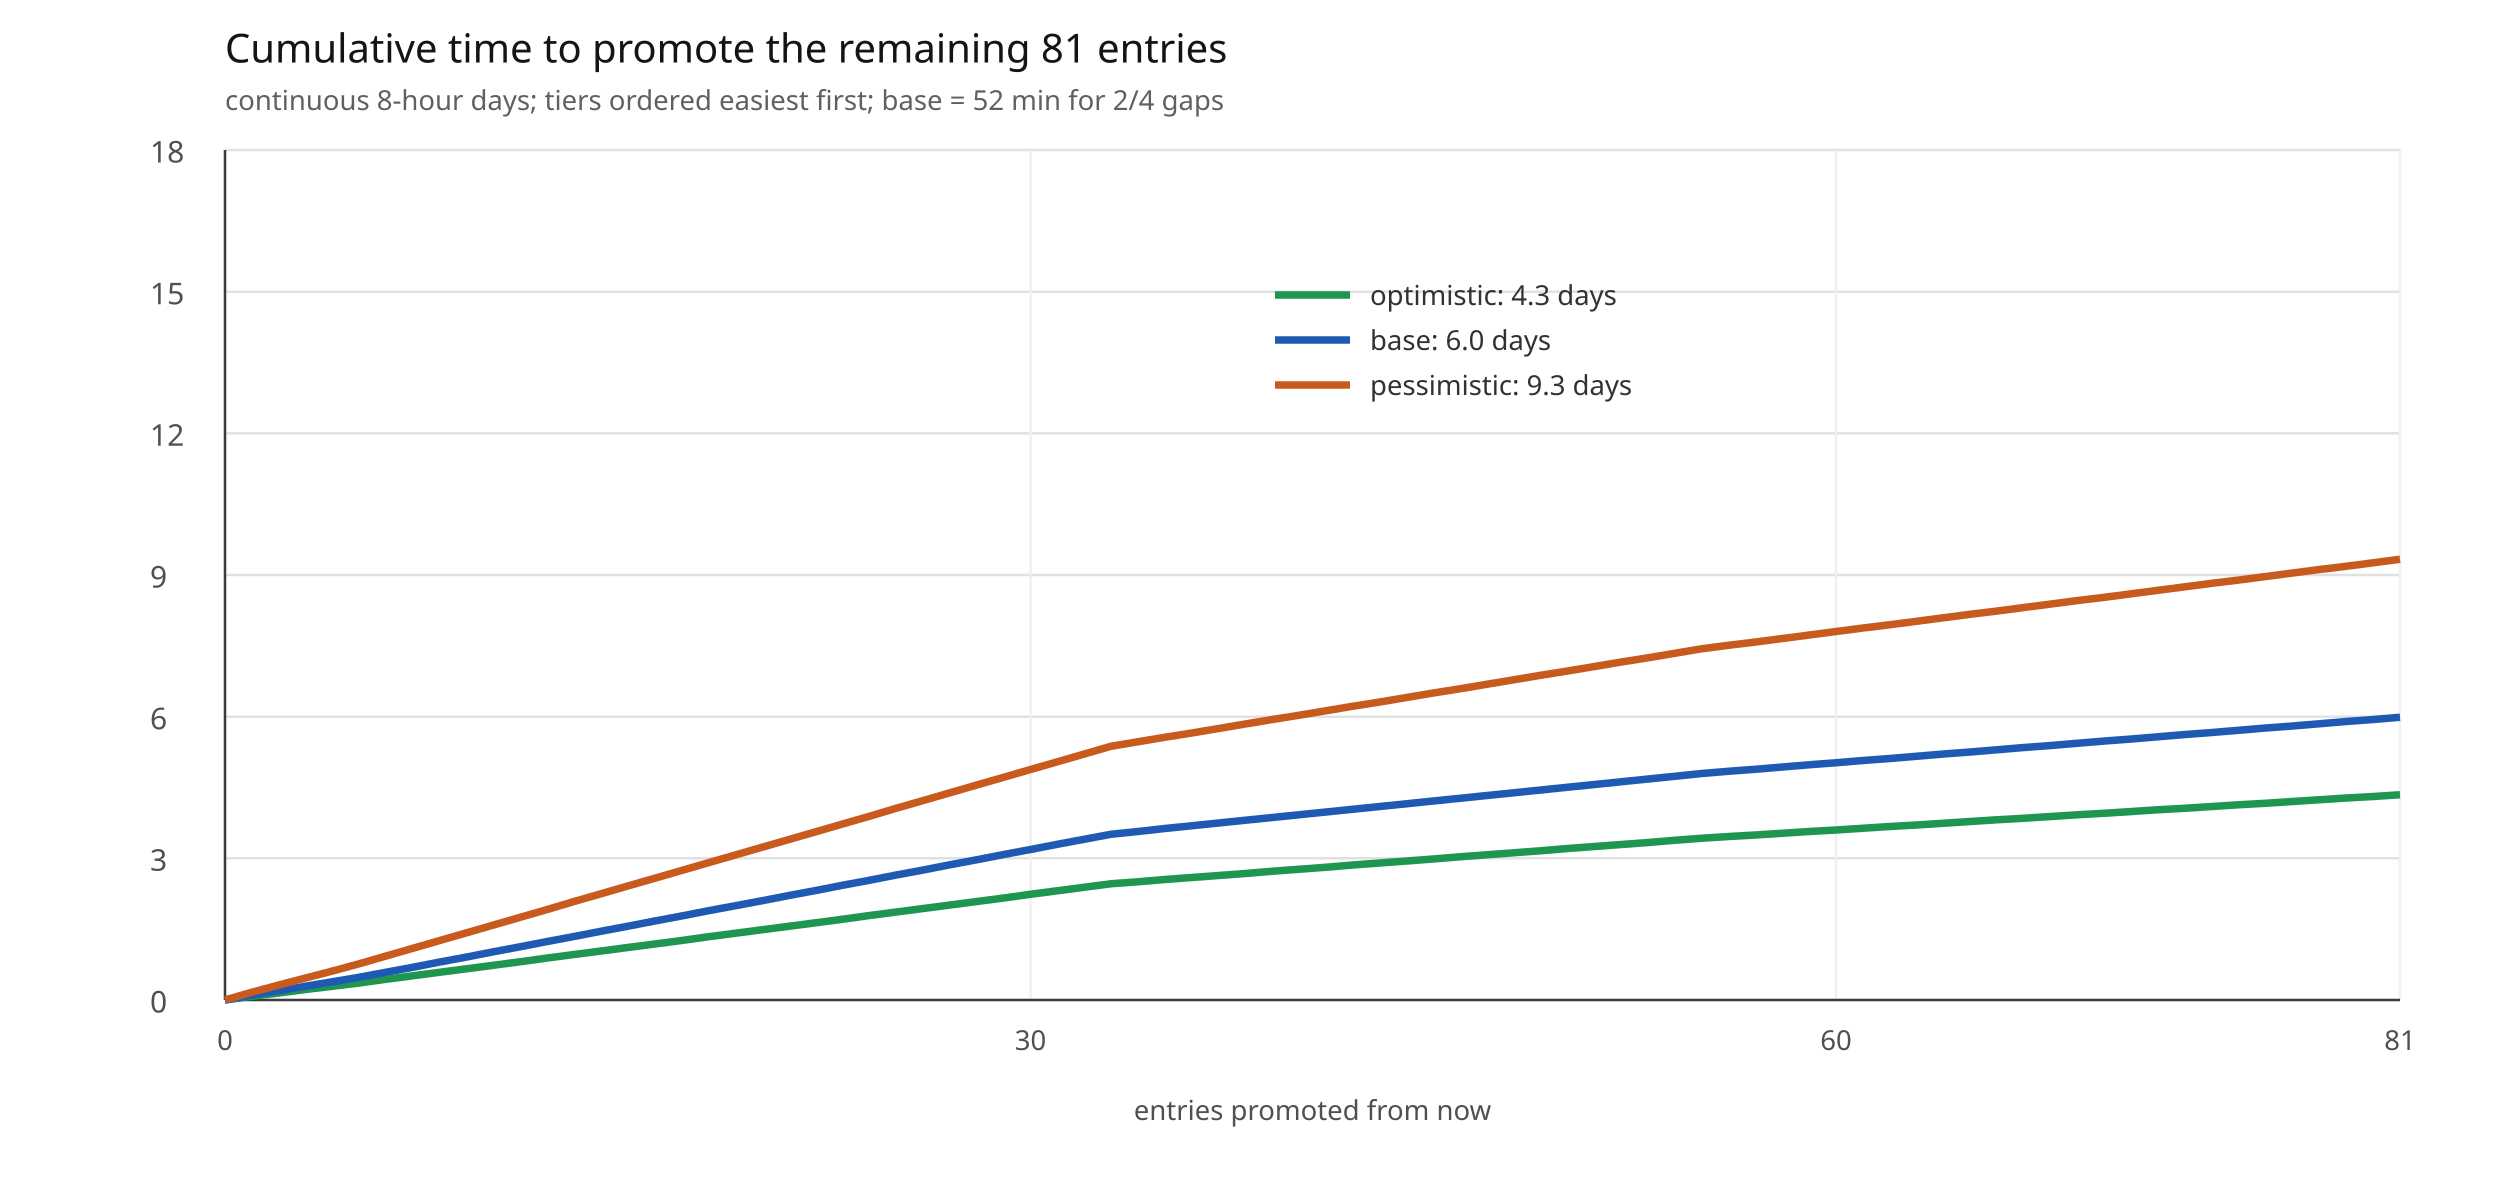
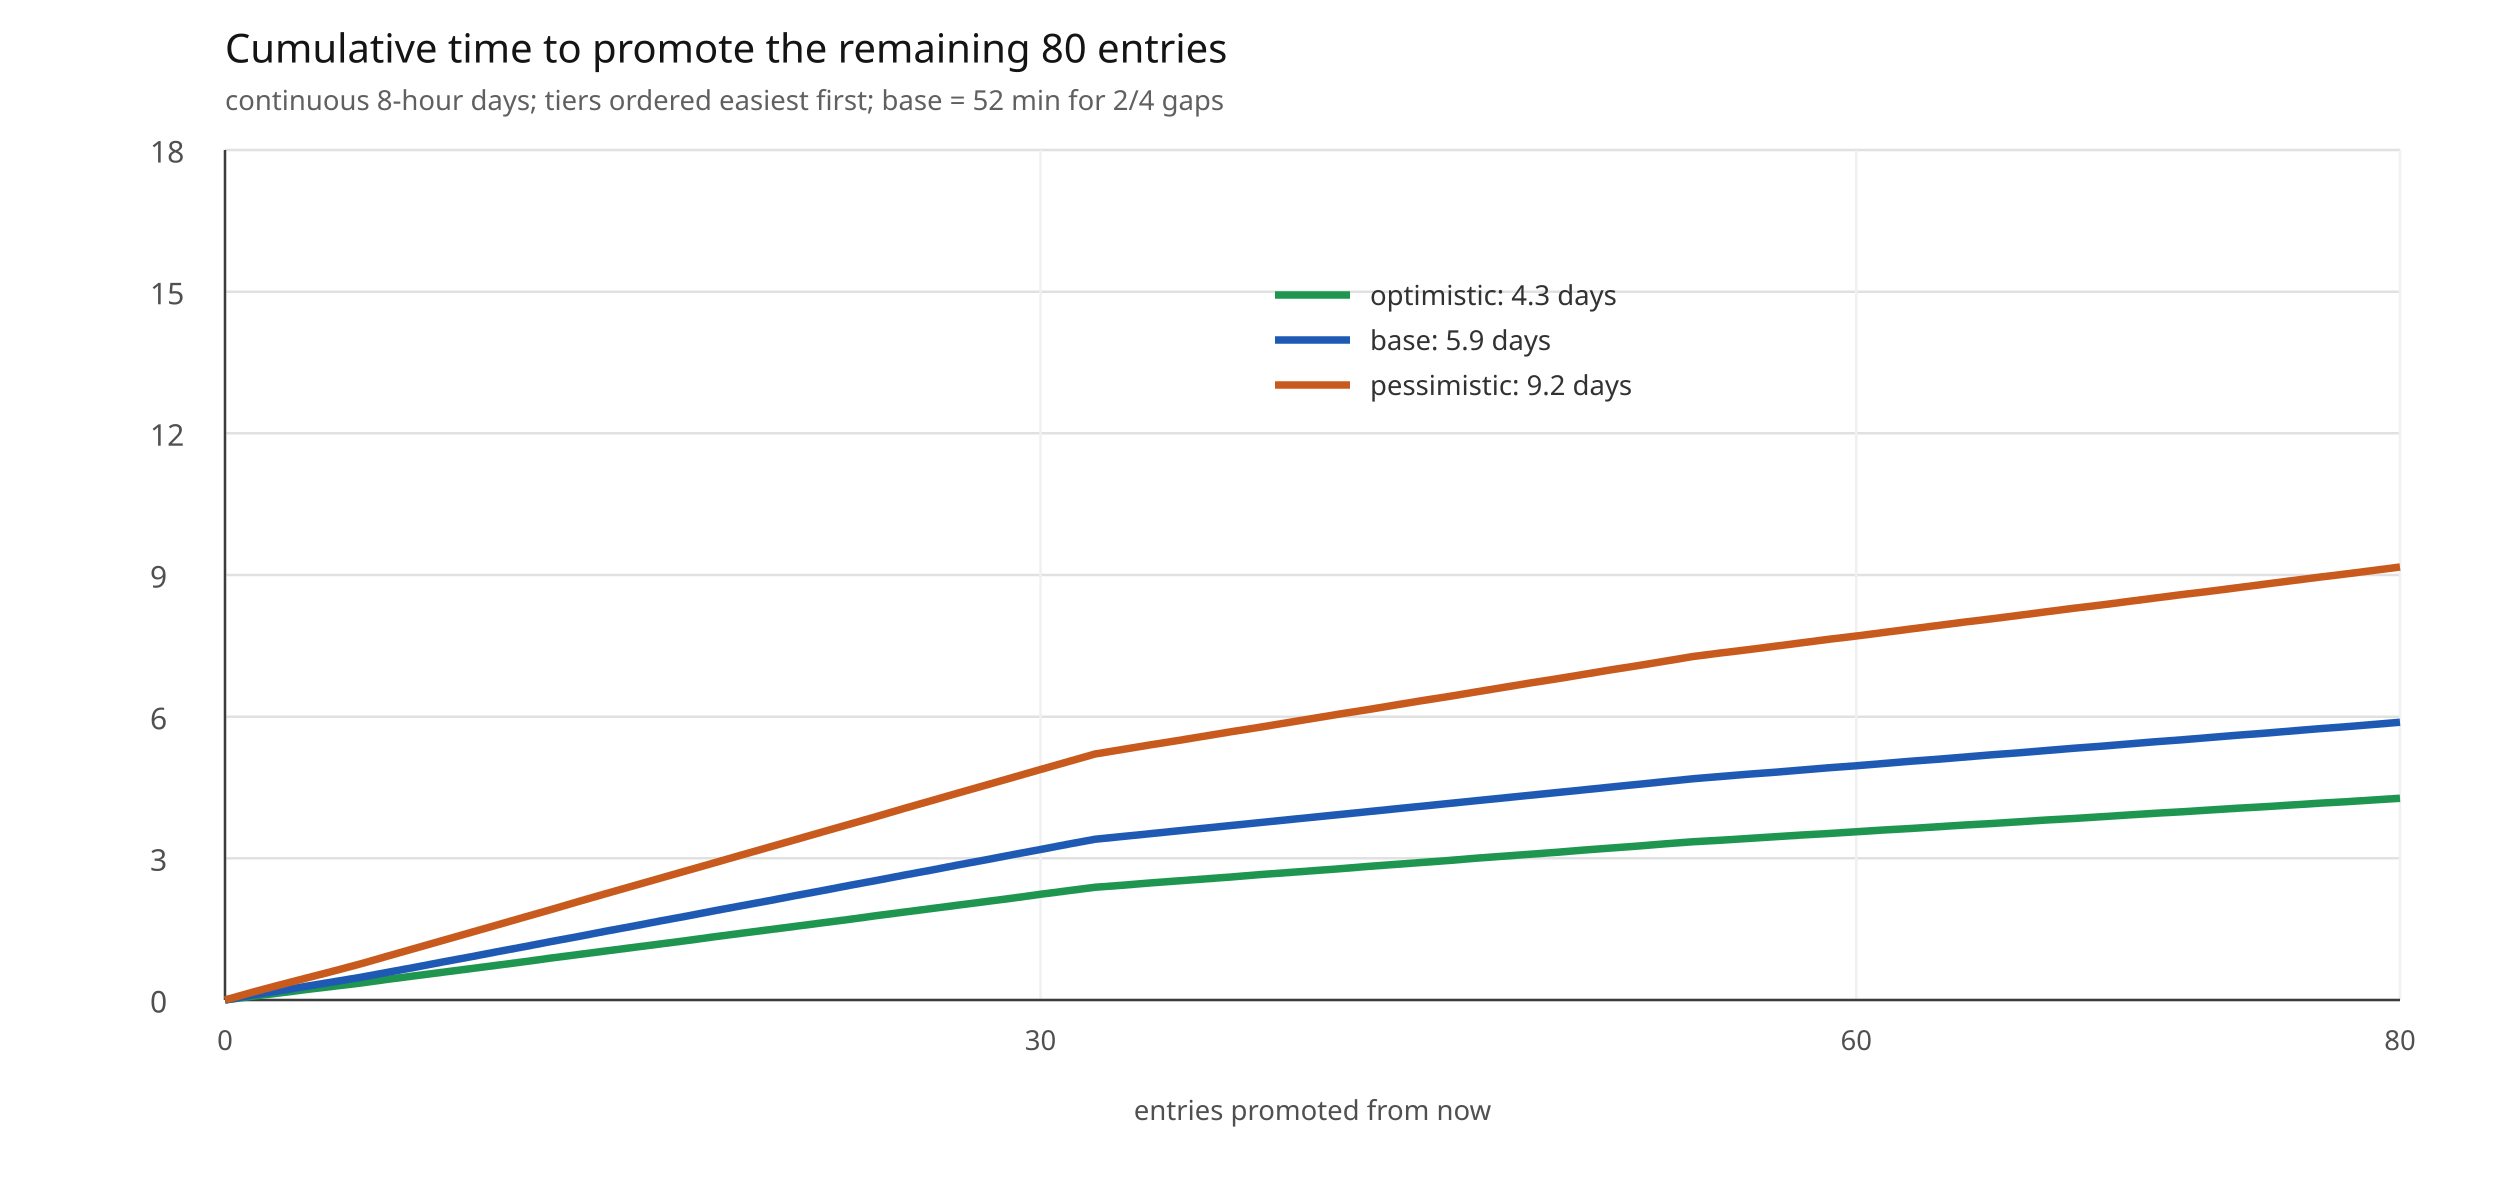
<svg xmlns="http://www.w3.org/2000/svg" width="1000" height="480" viewBox="0 0 1000 480">
  <rect width="100%" height="100%" fill="white" />
  <line x1="90" y1="400.0" x2="960" y2="400.0" stroke="#e1e1e1" />
  <text x="60" y="405.0" font-family="Verdana" font-size="12" fill="#505050">0</text>
  <line x1="90" y1="343.3" x2="960" y2="343.3" stroke="#e1e1e1" />
  <text x="60" y="348.3" font-family="Verdana" font-size="12" fill="#505050">3</text>
  <line x1="90" y1="286.7" x2="960" y2="286.7" stroke="#e1e1e1" />
  <text x="60" y="291.7" font-family="Verdana" font-size="12" fill="#505050">6</text>
  <line x1="90" y1="230.0" x2="960" y2="230.0" stroke="#e1e1e1" />
  <text x="60" y="235.0" font-family="Verdana" font-size="12" fill="#505050">9</text>
  <line x1="90" y1="173.3" x2="960" y2="173.3" stroke="#e1e1e1" />
  <text x="60" y="178.3" font-family="Verdana" font-size="12" fill="#505050">12</text>
  <line x1="90" y1="116.7" x2="960" y2="116.7" stroke="#e1e1e1" />
  <text x="60" y="121.7" font-family="Verdana" font-size="12" fill="#505050">15</text>
  <line x1="90" y1="60.0" x2="960" y2="60.0" stroke="#e1e1e1" />
  <text x="60" y="65.0" font-family="Verdana" font-size="12" fill="#505050">18</text>
  <line x1="90.0" y1="60" x2="90.0" y2="400" stroke="#f0f0f0" />
  <text x="90.0" y="420" text-anchor="middle" font-family="Verdana" font-size="11" fill="#505050">0</text>
-   <line x1="412.2" y1="60" x2="412.2" y2="400" stroke="#f0f0f0" />
-   <text x="412.2" y="420" text-anchor="middle" font-family="Verdana" font-size="11" fill="#505050">30</text>
-   <line x1="734.4" y1="60" x2="734.4" y2="400" stroke="#f0f0f0" />
-   <text x="734.4" y="420" text-anchor="middle" font-family="Verdana" font-size="11" fill="#505050">60</text>
-   <line x1="1056.7" y1="60" x2="1056.7" y2="400" stroke="#f0f0f0" />
-   <text x="1056.7" y="420" text-anchor="middle" font-family="Verdana" font-size="11" fill="#505050">90</text>
+   <line x1="416.2" y1="60" x2="416.2" y2="400" stroke="#f0f0f0" />
+   <text x="416.2" y="420" text-anchor="middle" font-family="Verdana" font-size="11" fill="#505050">30</text>
+   <line x1="742.5" y1="60" x2="742.5" y2="400" stroke="#f0f0f0" />
+   <text x="742.5" y="420" text-anchor="middle" font-family="Verdana" font-size="11" fill="#505050">60</text>
+   <line x1="1068.8" y1="60" x2="1068.8" y2="400" stroke="#f0f0f0" />
+   <text x="1068.8" y="420" text-anchor="middle" font-family="Verdana" font-size="11" fill="#505050">90</text>
  <line x1="960.0" y1="60" x2="960.0" y2="400" stroke="#f0f0f0" />
-   <text x="960.0" y="420" text-anchor="middle" font-family="Verdana" font-size="11" fill="#505050">81</text>
+   <text x="960.0" y="420" text-anchor="middle" font-family="Verdana" font-size="11" fill="#505050">80</text>
  <line x1="90" y1="60" x2="90" y2="400" stroke="#3c3c3c" />
  <line x1="90" y1="400" x2="960" y2="400" stroke="#3c3c3c" />
-   <polyline points="90.0,400.0 100.7,398.5 111.5,397.2 122.2,395.8 133.0,394.5 143.7,393.2 154.4,391.7 165.2,390.3 175.9,388.9 186.7,387.5 197.4,386.1 208.1,384.7 218.9,383.2 229.6,381.8 240.4,380.4 251.1,379.0 261.9,377.6 272.6,376.2 283.3,374.7 294.1,373.3 304.8,371.9 315.6,370.5 326.3,369.1 337.0,367.7 347.8,366.2 358.5,364.8 369.3,363.4 380.0,362.0 390.7,360.6 401.5,359.2 412.2,357.7 423.0,356.3 433.7,354.9 444.4,353.5 455.2,352.7 465.9,351.8 476.7,351.0 487.4,350.2 498.1,349.4 508.9,348.5 519.6,347.7 530.4,346.9 541.1,346.0 551.9,345.2 562.6,344.4 573.3,343.6 584.1,342.7 594.8,341.9 605.6,341.1 616.3,340.3 627.0,339.4 637.8,338.6 648.5,337.8 659.3,337.0 670.0,336.1 680.7,335.3 691.5,334.6 702.2,334.0 713.0,333.3 723.7,332.6 734.4,332.0 745.2,331.3 755.9,330.6 766.7,330.0 777.4,329.3 788.1,328.6 798.9,327.9 809.6,327.3 820.4,326.6 831.1,325.9 841.9,325.3 852.6,324.6 863.3,323.9 874.1,323.3 884.8,322.6 895.6,321.9 906.3,321.3 917.0,320.6 927.8,319.9 938.5,319.2 949.3,318.6 960.0,317.9" fill="none" stroke="#1e9650" stroke-width="3" />
+   <polyline points="90.0,400.0 100.9,398.5 111.8,397.2 122.6,395.8 133.5,394.5 144.4,393.2 155.2,391.7 166.1,390.3 177.0,388.9 187.9,387.5 198.8,386.1 209.6,384.7 220.5,383.2 231.4,381.8 242.2,380.4 253.1,379.0 264.0,377.6 274.9,376.2 285.8,374.7 296.6,373.3 307.5,371.9 318.4,370.5 329.2,369.1 340.1,367.7 351.0,366.2 361.9,364.8 372.8,363.4 383.6,362.0 394.5,360.6 405.4,359.2 416.2,357.7 427.1,356.3 438.0,354.9 448.9,354.1 459.8,353.2 470.6,352.4 481.5,351.6 492.4,350.8 503.2,349.9 514.1,349.1 525.0,348.3 535.9,347.5 546.8,346.6 557.6,345.8 568.5,345.0 579.4,344.2 590.2,343.3 601.1,342.5 612.0,341.7 622.9,340.9 633.8,340.0 644.6,339.2 655.5,338.4 666.4,337.5 677.2,336.7 688.1,336.1 699.0,335.4 709.9,334.7 720.8,334.0 731.6,333.4 742.5,332.7 753.4,332.0 764.2,331.4 775.1,330.7 786.0,330.0 796.9,329.4 807.8,328.7 818.6,328.0 829.5,327.4 840.4,326.7 851.2,326.0 862.1,325.3 873.0,324.7 883.9,324.0 894.8,323.3 905.6,322.7 916.5,322.0 927.4,321.3 938.2,320.7 949.1,320.0 960.0,319.3" fill="none" stroke="#1e9650" stroke-width="3" />
  <line x1="510" y1="118" x2="540" y2="118" stroke="#1e9650" stroke-width="3" />
  <text x="548" y="122" font-family="Verdana" font-size="11" fill="#323232">optimistic: 4.3 days</text>
-   <polyline points="90.0,400.0 100.7,398.0 111.5,396.3 122.2,394.5 133.0,392.7 143.7,390.9 154.4,388.9 165.2,386.9 175.9,384.8 186.7,382.8 197.4,380.7 208.1,378.7 218.9,376.6 229.6,374.6 240.4,372.5 251.1,370.5 261.9,368.4 272.6,366.4 283.3,364.3 294.1,362.3 304.8,360.3 315.6,358.2 326.3,356.2 337.0,354.1 347.8,352.1 358.5,350.0 369.3,348.0 380.0,345.9 390.7,343.9 401.5,341.8 412.2,339.8 423.0,337.7 433.7,335.7 444.4,333.7 455.2,332.6 465.9,331.4 476.7,330.3 487.4,329.2 498.1,328.1 508.9,327.0 519.6,325.9 530.4,324.8 541.1,323.7 551.9,322.6 562.6,321.5 573.3,320.4 584.1,319.3 594.8,318.2 605.6,317.1 616.3,316.0 627.0,314.9 637.8,313.8 648.5,312.7 659.3,311.6 670.0,310.5 680.7,309.4 691.5,308.5 702.2,307.7 713.0,306.8 723.7,305.9 734.4,305.1 745.2,304.2 755.9,303.4 766.7,302.5 777.4,301.6 788.1,300.8 798.9,299.9 809.6,299.0 820.4,298.2 831.1,297.3 841.9,296.4 852.6,295.6 863.3,294.7 874.1,293.8 884.8,293.0 895.6,292.1 906.3,291.2 917.0,290.4 927.8,289.5 938.5,288.6 949.3,287.8 960.0,286.9" fill="none" stroke="#1e5ab4" stroke-width="3" />
+   <polyline points="90.0,400.0 100.9,398.0 111.8,396.3 122.6,394.5 133.5,392.7 144.4,390.9 155.2,388.9 166.1,386.9 177.0,384.8 187.9,382.8 198.8,380.7 209.6,378.7 220.5,376.6 231.4,374.6 242.2,372.5 253.1,370.5 264.0,368.4 274.9,366.4 285.8,364.3 296.6,362.3 307.5,360.3 318.4,358.2 329.2,356.2 340.1,354.1 351.0,352.1 361.9,350.0 372.8,348.0 383.6,345.9 394.5,343.9 405.4,341.8 416.2,339.8 427.1,337.7 438.0,335.7 448.9,334.6 459.8,333.5 470.6,332.4 481.5,331.3 492.4,330.2 503.2,329.1 514.1,328.0 525.0,326.9 535.9,325.8 546.8,324.7 557.6,323.6 568.5,322.5 579.4,321.4 590.2,320.3 601.1,319.2 612.0,318.1 622.9,317.0 633.8,315.9 644.6,314.8 655.5,313.7 666.4,312.6 677.2,311.5 688.1,310.6 699.0,309.7 709.9,308.9 720.8,308.0 731.6,307.1 742.5,306.3 753.4,305.4 764.2,304.5 775.1,303.7 786.0,302.8 796.9,301.9 807.8,301.1 818.6,300.2 829.5,299.3 840.4,298.5 851.2,297.6 862.1,296.7 873.0,295.9 883.9,295.0 894.8,294.1 905.6,293.3 916.5,292.4 927.4,291.5 938.2,290.7 949.1,289.8 960.0,288.9" fill="none" stroke="#1e5ab4" stroke-width="3" />
  <line x1="510" y1="136" x2="540" y2="136" stroke="#1e5ab4" stroke-width="3" />
-   <text x="548" y="140" font-family="Verdana" font-size="11" fill="#323232">base: 6.0 days</text>
-   <polyline points="90.0,400.0 100.7,396.9 111.5,394.0 122.2,391.2 133.0,388.4 143.7,385.5 154.4,382.4 165.2,379.3 175.9,376.2 186.7,373.1 197.4,370.0 208.1,366.9 218.9,363.8 229.6,360.6 240.4,357.5 251.1,354.4 261.9,351.3 272.6,348.2 283.3,345.1 294.1,342.0 304.8,338.9 315.6,335.8 326.3,332.7 337.0,329.6 347.8,326.5 358.5,323.3 369.3,320.2 380.0,317.1 390.7,314.0 401.5,310.9 412.2,307.8 423.0,304.7 433.7,301.6 444.4,298.5 455.2,296.7 465.9,294.9 476.7,293.2 487.4,291.4 498.1,289.6 508.9,287.8 519.6,286.1 530.4,284.3 541.1,282.5 551.9,280.8 562.6,279.0 573.3,277.2 584.1,275.5 594.8,273.7 605.6,271.9 616.3,270.1 627.0,268.4 637.8,266.6 648.5,264.8 659.3,263.1 670.0,261.3 680.7,259.5 691.5,258.1 702.2,256.8 713.0,255.4 723.7,254.0 734.4,252.6 745.2,251.2 755.9,249.9 766.7,248.5 777.4,247.1 788.1,245.7 798.9,244.4 809.6,243.0 820.4,241.6 831.1,240.2 841.9,238.9 852.6,237.5 863.3,236.1 874.1,234.7 884.8,233.3 895.6,232.0 906.3,230.6 917.0,229.2 927.8,227.8 938.5,226.5 949.3,225.1 960.0,223.7" fill="none" stroke="#c85a1e" stroke-width="3" />
+   <text x="548" y="140" font-family="Verdana" font-size="11" fill="#323232">base: 5.9 days</text>
+   <polyline points="90.0,400.0 100.9,396.9 111.8,394.0 122.6,391.2 133.5,388.4 144.4,385.5 155.2,382.4 166.1,379.3 177.0,376.2 187.9,373.1 198.8,370.0 209.6,366.9 220.5,363.8 231.4,360.6 242.2,357.5 253.1,354.4 264.0,351.3 274.9,348.2 285.8,345.1 296.6,342.0 307.5,338.9 318.4,335.8 329.2,332.7 340.1,329.6 351.0,326.5 361.9,323.3 372.8,320.2 383.6,317.1 394.5,314.0 405.4,310.9 416.2,307.8 427.1,304.7 438.0,301.6 448.9,299.8 459.8,298.0 470.6,296.3 481.5,294.5 492.4,292.7 503.2,291.0 514.1,289.2 525.0,287.4 535.9,285.6 546.8,283.9 557.6,282.1 568.5,280.3 579.4,278.6 590.2,276.8 601.1,275.0 612.0,273.2 622.9,271.5 633.8,269.7 644.6,267.9 655.5,266.2 666.4,264.4 677.2,262.6 688.1,261.2 699.0,259.9 709.9,258.5 720.8,257.1 731.6,255.7 742.5,254.4 753.4,253.0 764.2,251.6 775.1,250.2 786.0,248.8 796.9,247.5 807.8,246.1 818.6,244.7 829.5,243.3 840.4,242.0 851.2,240.6 862.1,239.2 873.0,237.8 883.9,236.5 894.8,235.1 905.6,233.7 916.5,232.3 927.4,230.9 938.2,229.6 949.1,228.2 960.0,226.8" fill="none" stroke="#c85a1e" stroke-width="3" />
  <line x1="510" y1="154" x2="540" y2="154" stroke="#c85a1e" stroke-width="3" />
-   <text x="548" y="158" font-family="Verdana" font-size="11" fill="#323232">pessimistic: 9.3 days</text>
-   <text x="90" y="25" font-family="Verdana" font-size="16" fill="#141414">Cumulative time to promote the remaining 81 entries</text>
+   <text x="548" y="158" font-family="Verdana" font-size="11" fill="#323232">pessimistic: 9.2 days</text>
+   <text x="90" y="25" font-family="Verdana" font-size="16" fill="#141414">Cumulative time to promote the remaining 80 entries</text>
  <text x="90" y="44" font-family="Verdana" font-size="11" fill="#606060">continuous 8-hour days; tiers ordered easiest first; base = 52 min for 2/4 gaps</text>
  <text x="525.0" y="448" text-anchor="middle" font-family="Verdana" font-size="11" fill="#505050">entries promoted from now</text>
</svg>
